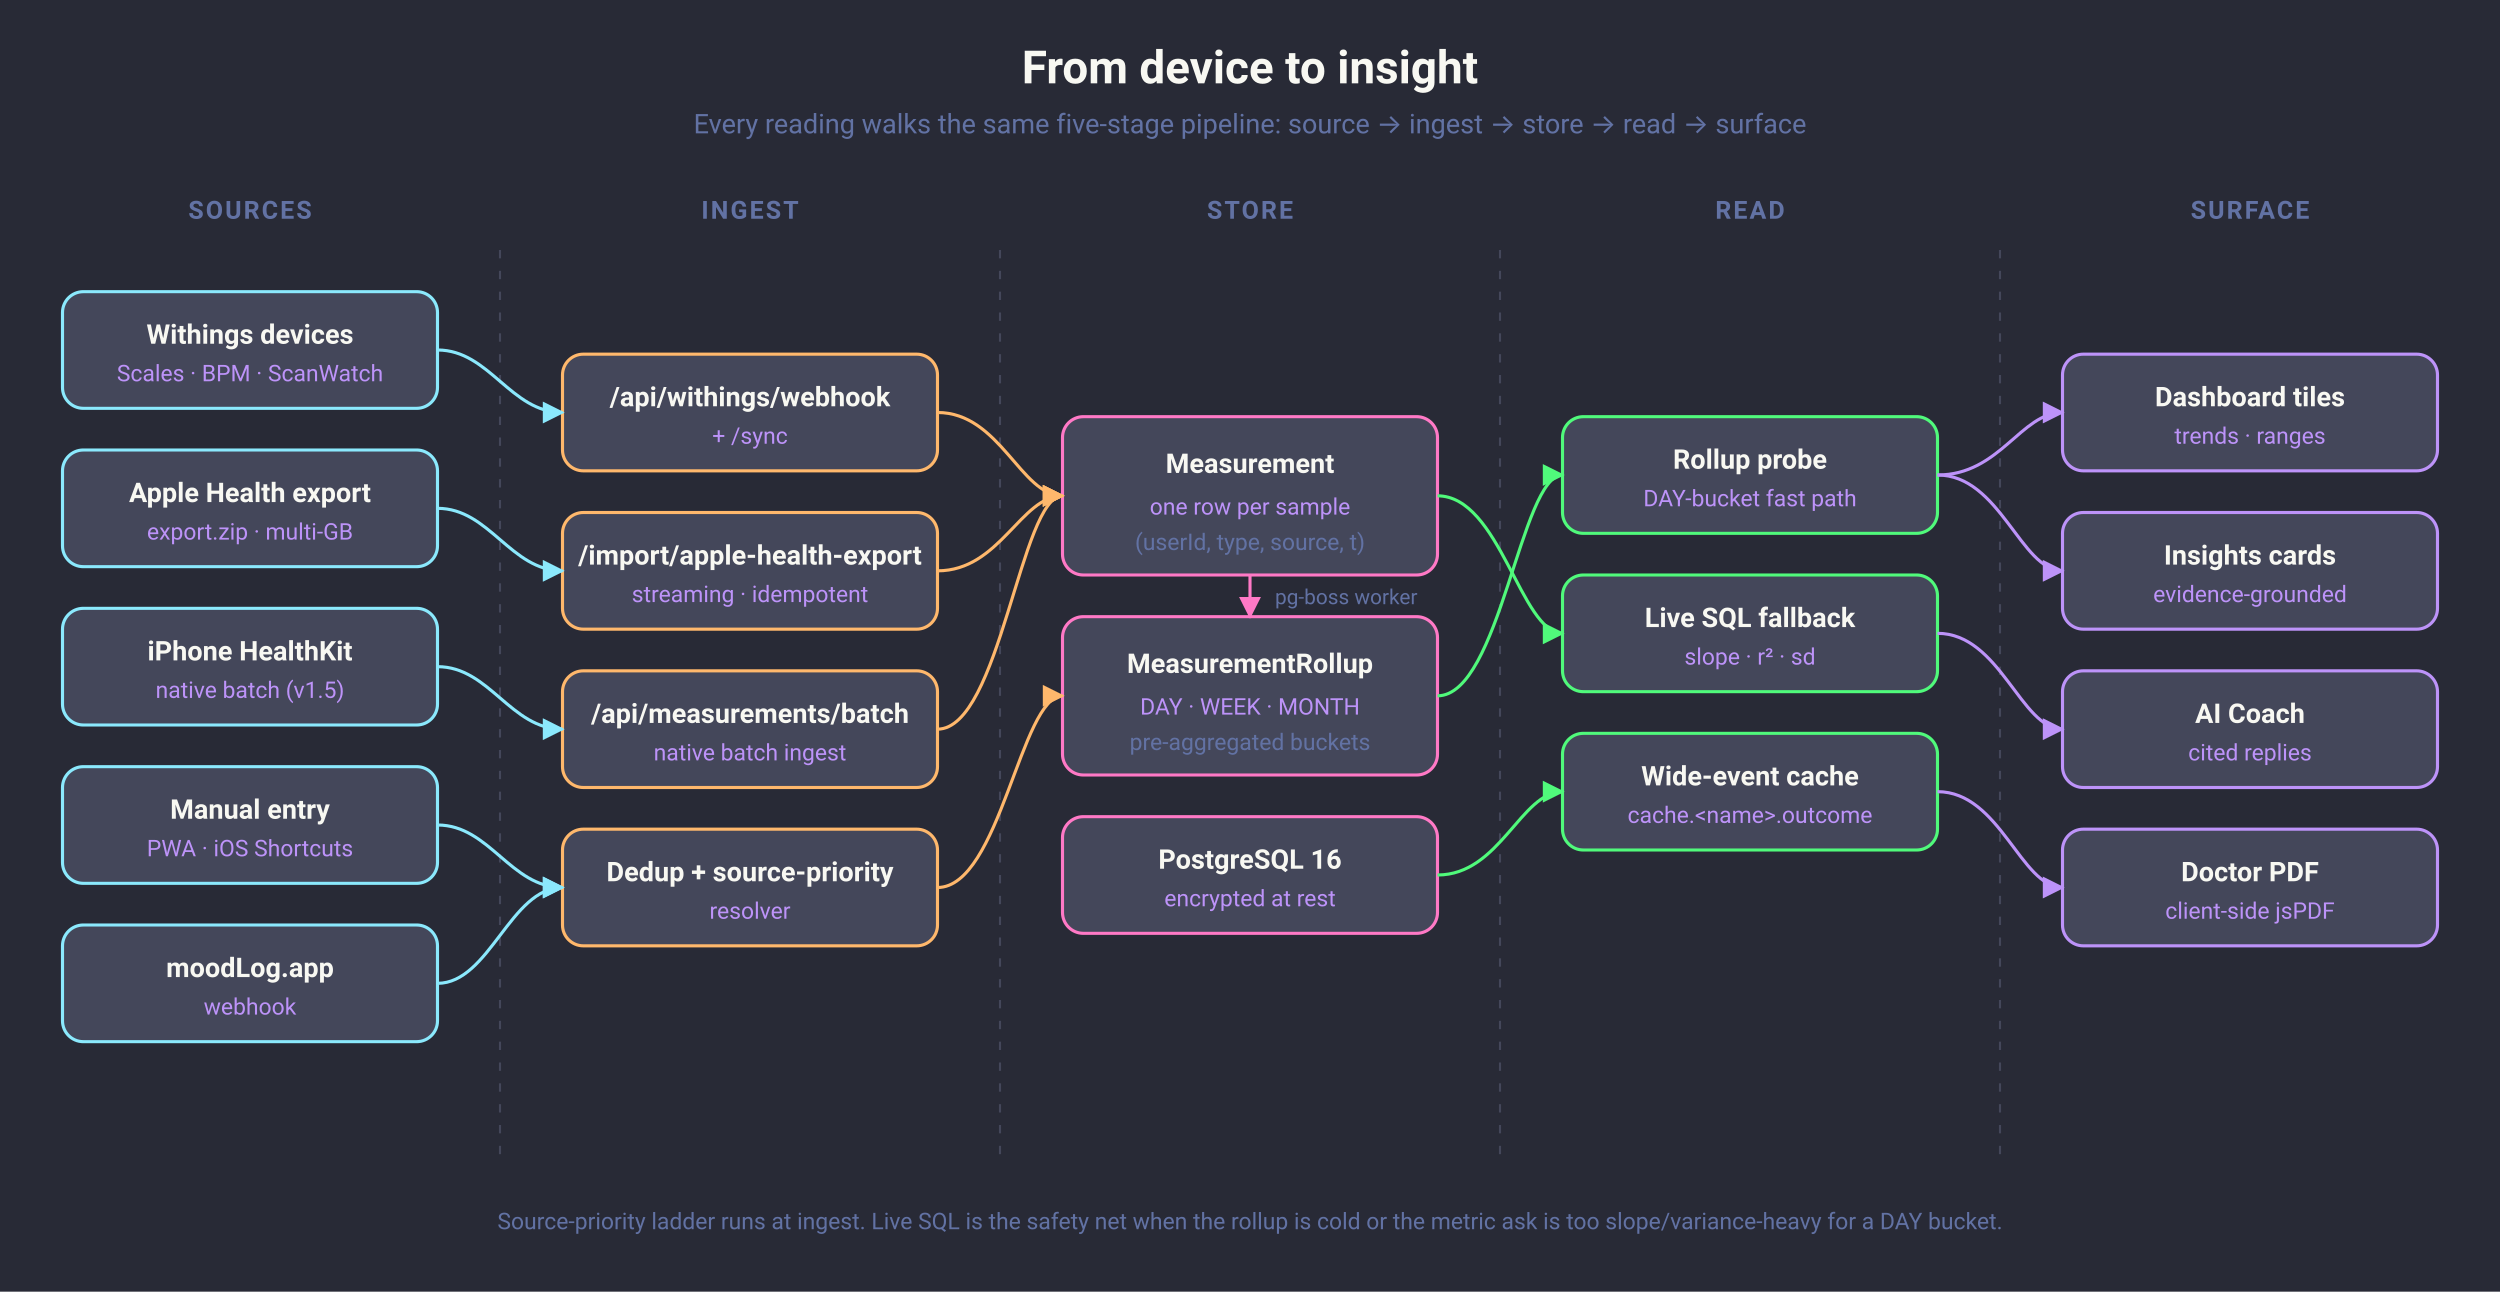
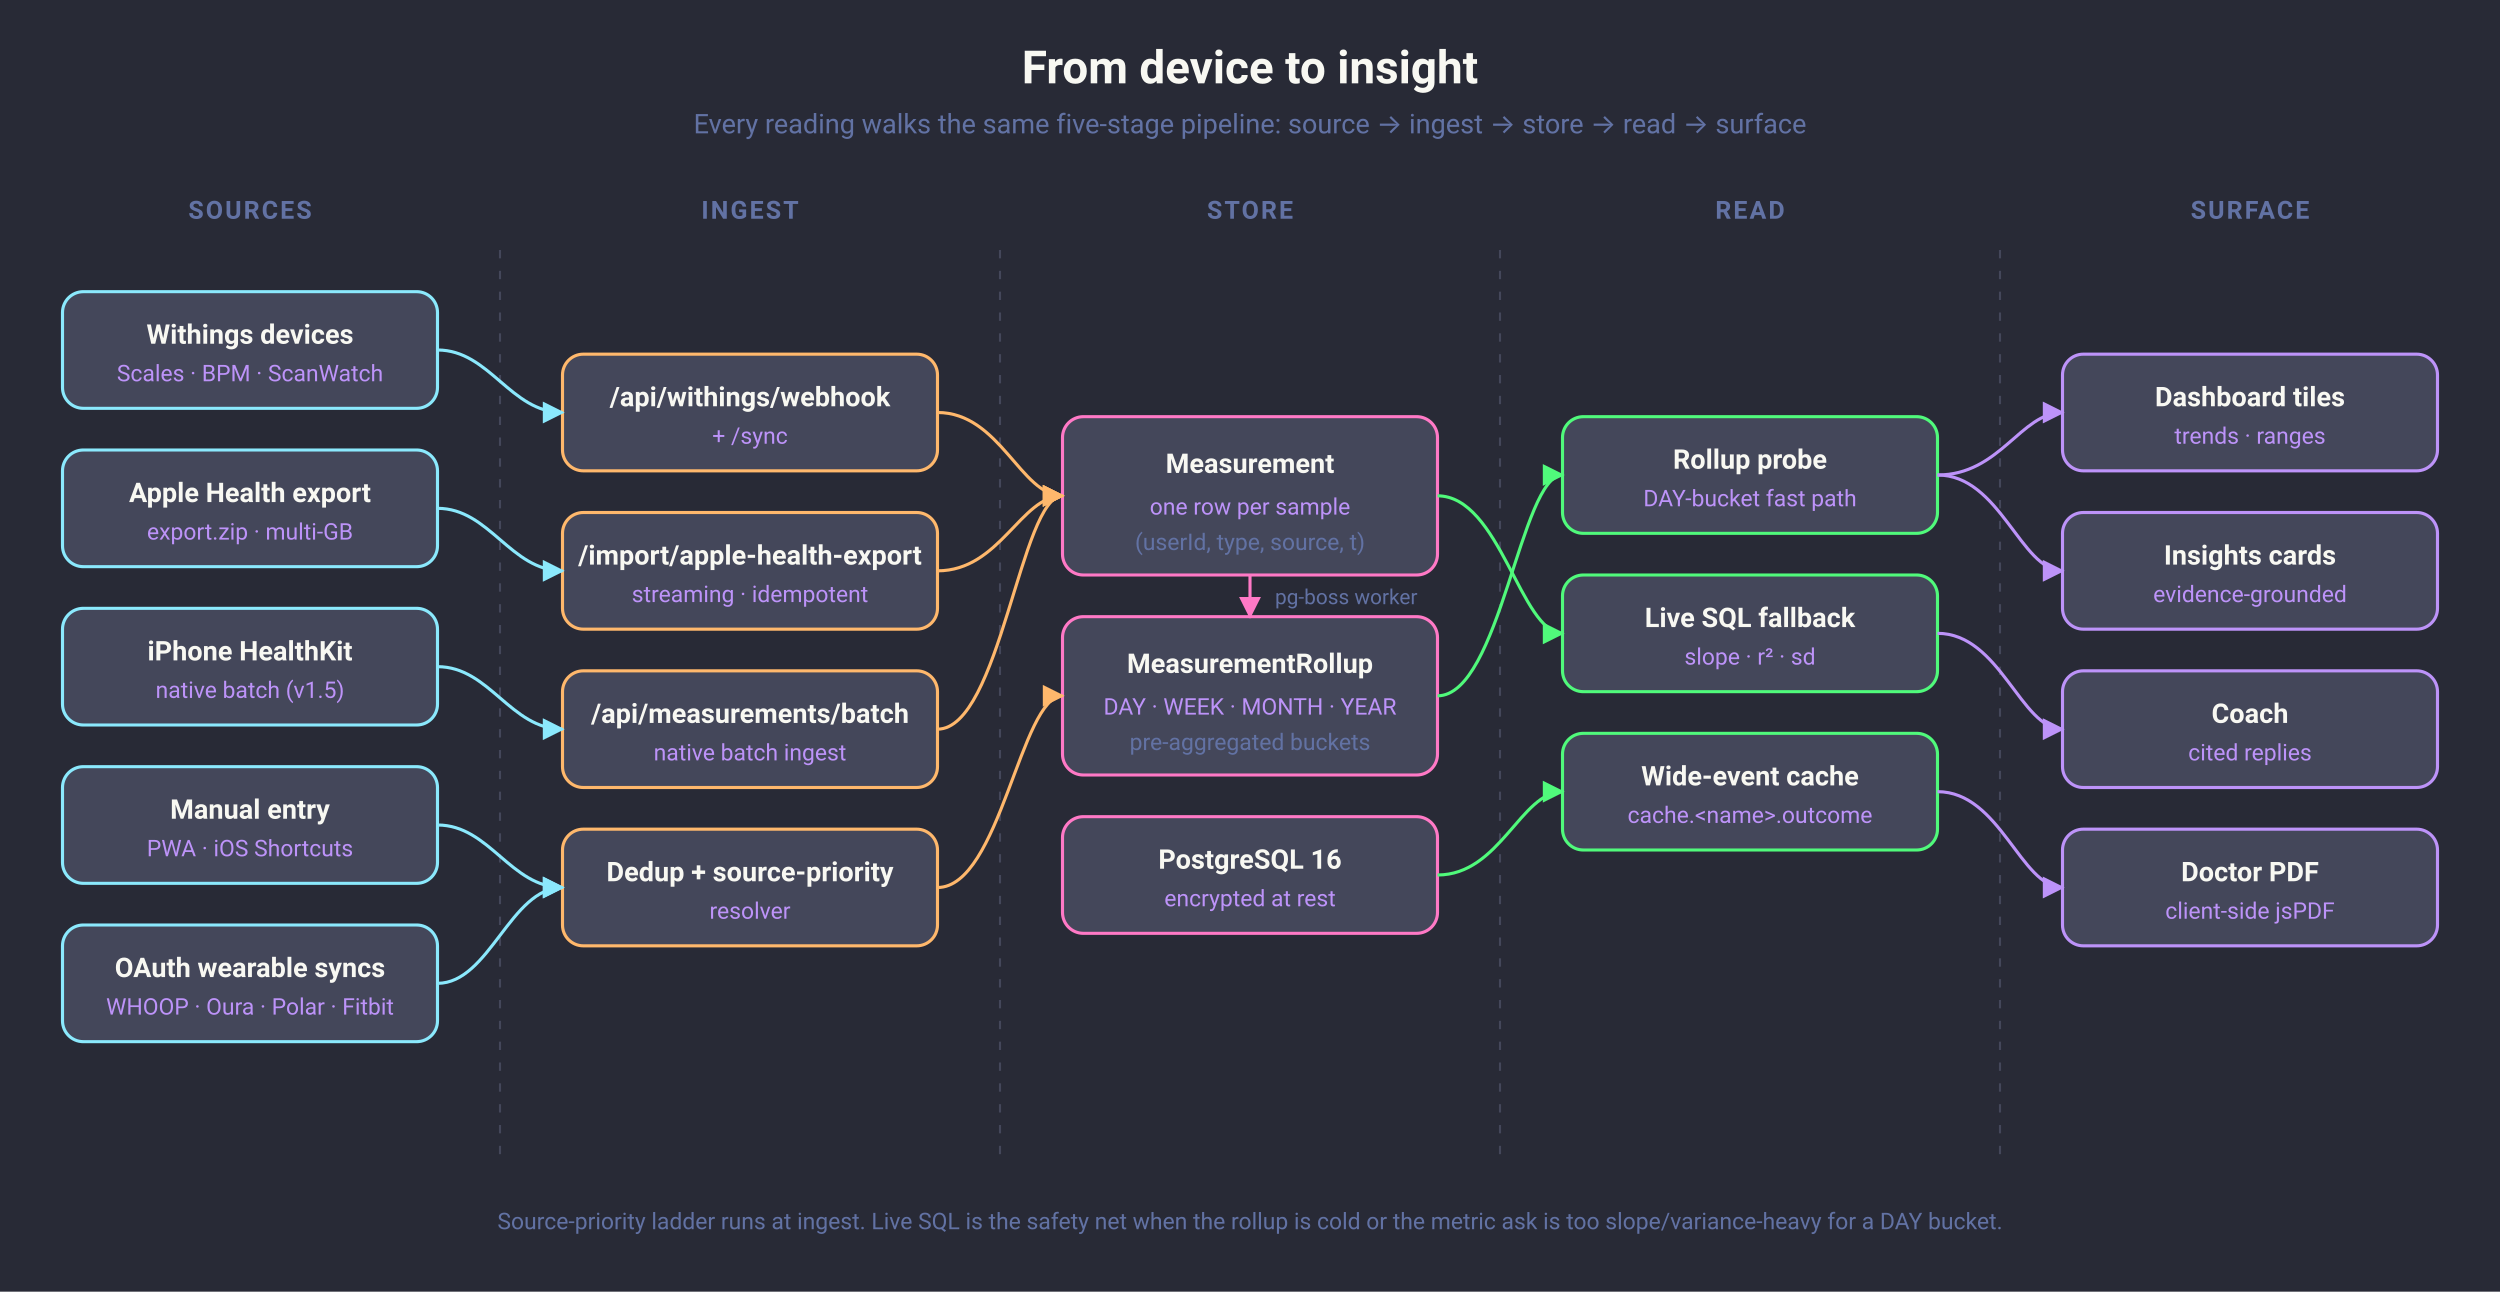
<svg xmlns="http://www.w3.org/2000/svg" viewBox="0 0 1200 620" font-family="ui-sans-serif, -apple-system, Segoe UI, Roboto, sans-serif" role="img" aria-labelledby="title desc">
  <rect x="0" y="0" width="1200" height="620" fill="#282a36" />
  <text x="600" y="40" fill="#f8f8f2" font-size="22" font-weight="700" text-anchor="middle">From device to insight</text>
  <text x="600" y="64" fill="#6272a4" font-size="13" text-anchor="middle">Every reading walks the same five-stage pipeline: source → ingest → store → read → surface</text>
  <g font-size="12" fill="#6272a4" font-weight="600" letter-spacing="1">
    <text x="120" y="105" text-anchor="middle">SOURCES</text>
    <text x="360" y="105" text-anchor="middle">INGEST</text>
    <text x="600" y="105" text-anchor="middle">STORE</text>
    <text x="840" y="105" text-anchor="middle">READ</text>
    <text x="1080" y="105" text-anchor="middle">SURFACE</text>
  </g>
  <g stroke="#44475a" stroke-dasharray="4 6" stroke-width="1">
    <line x1="240" y1="120" x2="240" y2="560" />
    <line x1="480" y1="120" x2="480" y2="560" />
    <line x1="720" y1="120" x2="720" y2="560" />
    <line x1="960" y1="120" x2="960" y2="560" />
  </g>
  <g font-size="13" fill="#f8f8f2">
    <rect x="30" y="140" width="180" height="56" rx="10" fill="#44475a" stroke="#8be9fd" stroke-width="1.5" />
    <text x="120" y="165" text-anchor="middle" font-weight="600">Withings devices</text>
    <text x="120" y="183" text-anchor="middle" fill="#bd93f9" font-size="11">Scales · BPM · ScanWatch</text>
    <rect x="30" y="216" width="180" height="56" rx="10" fill="#44475a" stroke="#8be9fd" stroke-width="1.5" />
    <text x="120" y="241" text-anchor="middle" font-weight="600">Apple Health export</text>
    <text x="120" y="259" text-anchor="middle" fill="#bd93f9" font-size="11">export.zip · multi-GB</text>
    <rect x="30" y="292" width="180" height="56" rx="10" fill="#44475a" stroke="#8be9fd" stroke-width="1.5" />
    <text x="120" y="317" text-anchor="middle" font-weight="600">iPhone HealthKit</text>
    <text x="120" y="335" text-anchor="middle" fill="#bd93f9" font-size="11">native batch (v1.5)</text>
    <rect x="30" y="368" width="180" height="56" rx="10" fill="#44475a" stroke="#8be9fd" stroke-width="1.5" />
    <text x="120" y="393" text-anchor="middle" font-weight="600">Manual entry</text>
    <text x="120" y="411" text-anchor="middle" fill="#bd93f9" font-size="11">PWA · iOS Shortcuts</text>
    <rect x="30" y="444" width="180" height="56" rx="10" fill="#44475a" stroke="#8be9fd" stroke-width="1.5" />
-     <text x="120" y="469" text-anchor="middle" font-weight="600">moodLog.app</text>
-     <text x="120" y="487" text-anchor="middle" fill="#bd93f9" font-size="11">webhook</text>
+     <text x="120" y="469" text-anchor="middle" font-weight="600">OAuth wearable syncs</text>
+     <text x="120" y="487" text-anchor="middle" fill="#bd93f9" font-size="11">WHOOP · Oura · Polar · Fitbit</text>
  </g>
  <g font-size="13" fill="#f8f8f2">
    <rect x="270" y="170" width="180" height="56" rx="10" fill="#44475a" stroke="#ffb86c" stroke-width="1.5" />
    <text x="360" y="195" text-anchor="middle" font-weight="600">/api/withings/webhook</text>
    <text x="360" y="213" text-anchor="middle" fill="#bd93f9" font-size="11">+ /sync</text>
    <rect x="270" y="246" width="180" height="56" rx="10" fill="#44475a" stroke="#ffb86c" stroke-width="1.5" />
    <text x="360" y="271" text-anchor="middle" font-weight="600">/import/apple-health-export</text>
    <text x="360" y="289" text-anchor="middle" fill="#bd93f9" font-size="11">streaming · idempotent</text>
    <rect x="270" y="322" width="180" height="56" rx="10" fill="#44475a" stroke="#ffb86c" stroke-width="1.5" />
    <text x="360" y="347" text-anchor="middle" font-weight="600">/api/measurements/batch</text>
    <text x="360" y="365" text-anchor="middle" fill="#bd93f9" font-size="11">native batch ingest</text>
    <rect x="270" y="398" width="180" height="56" rx="10" fill="#44475a" stroke="#ffb86c" stroke-width="1.5" />
    <text x="360" y="423" text-anchor="middle" font-weight="600">Dedup + source-priority</text>
    <text x="360" y="441" text-anchor="middle" fill="#bd93f9" font-size="11">resolver</text>
  </g>
  <g font-size="13" fill="#f8f8f2">
    <rect x="510" y="200" width="180" height="76" rx="10" fill="#44475a" stroke="#ff79c6" stroke-width="1.5" />
    <text x="600" y="227" text-anchor="middle" font-weight="600">Measurement</text>
    <text x="600" y="247" text-anchor="middle" fill="#bd93f9" font-size="11">one row per sample</text>
    <text x="600" y="264" text-anchor="middle" fill="#6272a4" font-size="11">(userId, type, source, t)</text>
    <rect x="510" y="296" width="180" height="76" rx="10" fill="#44475a" stroke="#ff79c6" stroke-width="1.5" />
    <text x="600" y="323" text-anchor="middle" font-weight="600">MeasurementRollup</text>
-     <text x="600" y="343" text-anchor="middle" fill="#bd93f9" font-size="11">DAY · WEEK · MONTH</text>
+     <text x="600" y="343" text-anchor="middle" fill="#bd93f9" font-size="11">DAY · WEEK · MONTH · YEAR</text>
    <text x="600" y="360" text-anchor="middle" fill="#6272a4" font-size="11">pre-aggregated buckets</text>
    <rect x="510" y="392" width="180" height="56" rx="10" fill="#44475a" stroke="#ff79c6" stroke-width="1.5" />
    <text x="600" y="417" text-anchor="middle" font-weight="600">PostgreSQL 16</text>
    <text x="600" y="435" text-anchor="middle" fill="#bd93f9" font-size="11">encrypted at rest</text>
  </g>
  <g font-size="13" fill="#f8f8f2">
    <rect x="750" y="200" width="180" height="56" rx="10" fill="#44475a" stroke="#50fa7b" stroke-width="1.5" />
    <text x="840" y="225" text-anchor="middle" font-weight="600">Rollup probe</text>
    <text x="840" y="243" text-anchor="middle" fill="#bd93f9" font-size="11">DAY-bucket fast path</text>
    <rect x="750" y="276" width="180" height="56" rx="10" fill="#44475a" stroke="#50fa7b" stroke-width="1.5" />
    <text x="840" y="301" text-anchor="middle" font-weight="600">Live SQL fallback</text>
    <text x="840" y="319" text-anchor="middle" fill="#bd93f9" font-size="11">slope · r² · sd</text>
    <rect x="750" y="352" width="180" height="56" rx="10" fill="#44475a" stroke="#50fa7b" stroke-width="1.5" />
    <text x="840" y="377" text-anchor="middle" font-weight="600">Wide-event cache</text>
    <text x="840" y="395" text-anchor="middle" fill="#bd93f9" font-size="11">cache.&lt;name&gt;.outcome</text>
  </g>
  <g font-size="13" fill="#f8f8f2">
    <rect x="990" y="170" width="180" height="56" rx="10" fill="#44475a" stroke="#bd93f9" stroke-width="1.5" />
    <text x="1080" y="195" text-anchor="middle" font-weight="600">Dashboard tiles</text>
    <text x="1080" y="213" text-anchor="middle" fill="#bd93f9" font-size="11">trends · ranges</text>
    <rect x="990" y="246" width="180" height="56" rx="10" fill="#44475a" stroke="#bd93f9" stroke-width="1.5" />
    <text x="1080" y="271" text-anchor="middle" font-weight="600">Insights cards</text>
    <text x="1080" y="289" text-anchor="middle" fill="#bd93f9" font-size="11">evidence-grounded</text>
    <rect x="990" y="322" width="180" height="56" rx="10" fill="#44475a" stroke="#bd93f9" stroke-width="1.5" />
-     <text x="1080" y="347" text-anchor="middle" font-weight="600">AI Coach</text>
+     <text x="1080" y="347" text-anchor="middle" font-weight="600">Coach</text>
    <text x="1080" y="365" text-anchor="middle" fill="#bd93f9" font-size="11">cited replies</text>
    <rect x="990" y="398" width="180" height="56" rx="10" fill="#44475a" stroke="#bd93f9" stroke-width="1.5" />
    <text x="1080" y="423" text-anchor="middle" font-weight="600">Doctor PDF</text>
    <text x="1080" y="441" text-anchor="middle" fill="#bd93f9" font-size="11">client-side jsPDF</text>
  </g>
  <g stroke="#8be9fd" stroke-width="1.5" fill="none" marker-end="url(#arr-cyan)">
    <path d="M210 168 C 235 168, 245 198, 270 198" />
    <path d="M210 244 C 235 244, 245 274, 270 274" />
    <path d="M210 320 C 235 320, 245 350, 270 350" />
    <path d="M210 396 C 235 396, 245 426, 270 426" />
    <path d="M210 472 C 235 472, 245 426, 270 426" />
  </g>
  <g stroke="#ffb86c" stroke-width="1.5" fill="none" marker-end="url(#arr-orange)">
    <path d="M450 198 C 480 198, 490 238, 510 238" />
    <path d="M450 274 C 480 274, 490 238, 510 238" />
    <path d="M450 350 C 480 350, 490 238, 510 238" />
    <path d="M450 426 C 480 426, 490 334, 510 334" />
  </g>
  <g stroke="#ff79c6" stroke-width="1.5" fill="none" marker-end="url(#arr-pink)">
    <path d="M600 276 C 600 286, 600 286, 600 296" />
  </g>
  <text x="612" y="290" fill="#6272a4" font-size="10">pg-boss worker</text>
  <g stroke="#50fa7b" stroke-width="1.5" fill="none" marker-end="url(#arr-green)">
    <path d="M690 334 C 720 334, 730 228, 750 228" />
    <path d="M690 238 C 720 238, 730 304, 750 304" />
    <path d="M690 420 C 720 420, 730 380, 750 380" />
  </g>
  <g stroke="#bd93f9" stroke-width="1.5" fill="none" marker-end="url(#arr-purple)">
    <path d="M930 228 C 960 228, 970 198, 990 198" />
    <path d="M930 228 C 960 228, 970 274, 990 274" />
    <path d="M930 304 C 960 304, 970 350, 990 350" />
    <path d="M930 380 C 960 380, 970 426, 990 426" />
  </g>
  <text x="600" y="590" fill="#6272a4" font-size="11" text-anchor="middle">Source-priority ladder runs at ingest. Live SQL is the safety net when the rollup is cold or the metric ask is too slope/variance-heavy for a DAY bucket.</text>
  <defs>
    <marker id="arr-cyan" viewBox="0 0 10 10" refX="9" refY="5" markerWidth="7" markerHeight="7" orient="auto">
      <path d="M0,0 L10,5 L0,10 z" fill="#8be9fd" />
    </marker>
    <marker id="arr-orange" viewBox="0 0 10 10" refX="9" refY="5" markerWidth="7" markerHeight="7" orient="auto">
      <path d="M0,0 L10,5 L0,10 z" fill="#ffb86c" />
    </marker>
    <marker id="arr-pink" viewBox="0 0 10 10" refX="9" refY="5" markerWidth="7" markerHeight="7" orient="auto">
      <path d="M0,0 L10,5 L0,10 z" fill="#ff79c6" />
    </marker>
    <marker id="arr-green" viewBox="0 0 10 10" refX="9" refY="5" markerWidth="7" markerHeight="7" orient="auto">
      <path d="M0,0 L10,5 L0,10 z" fill="#50fa7b" />
    </marker>
    <marker id="arr-purple" viewBox="0 0 10 10" refX="9" refY="5" markerWidth="7" markerHeight="7" orient="auto">
      <path d="M0,0 L10,5 L0,10 z" fill="#bd93f9" />
    </marker>
  </defs>
</svg>
